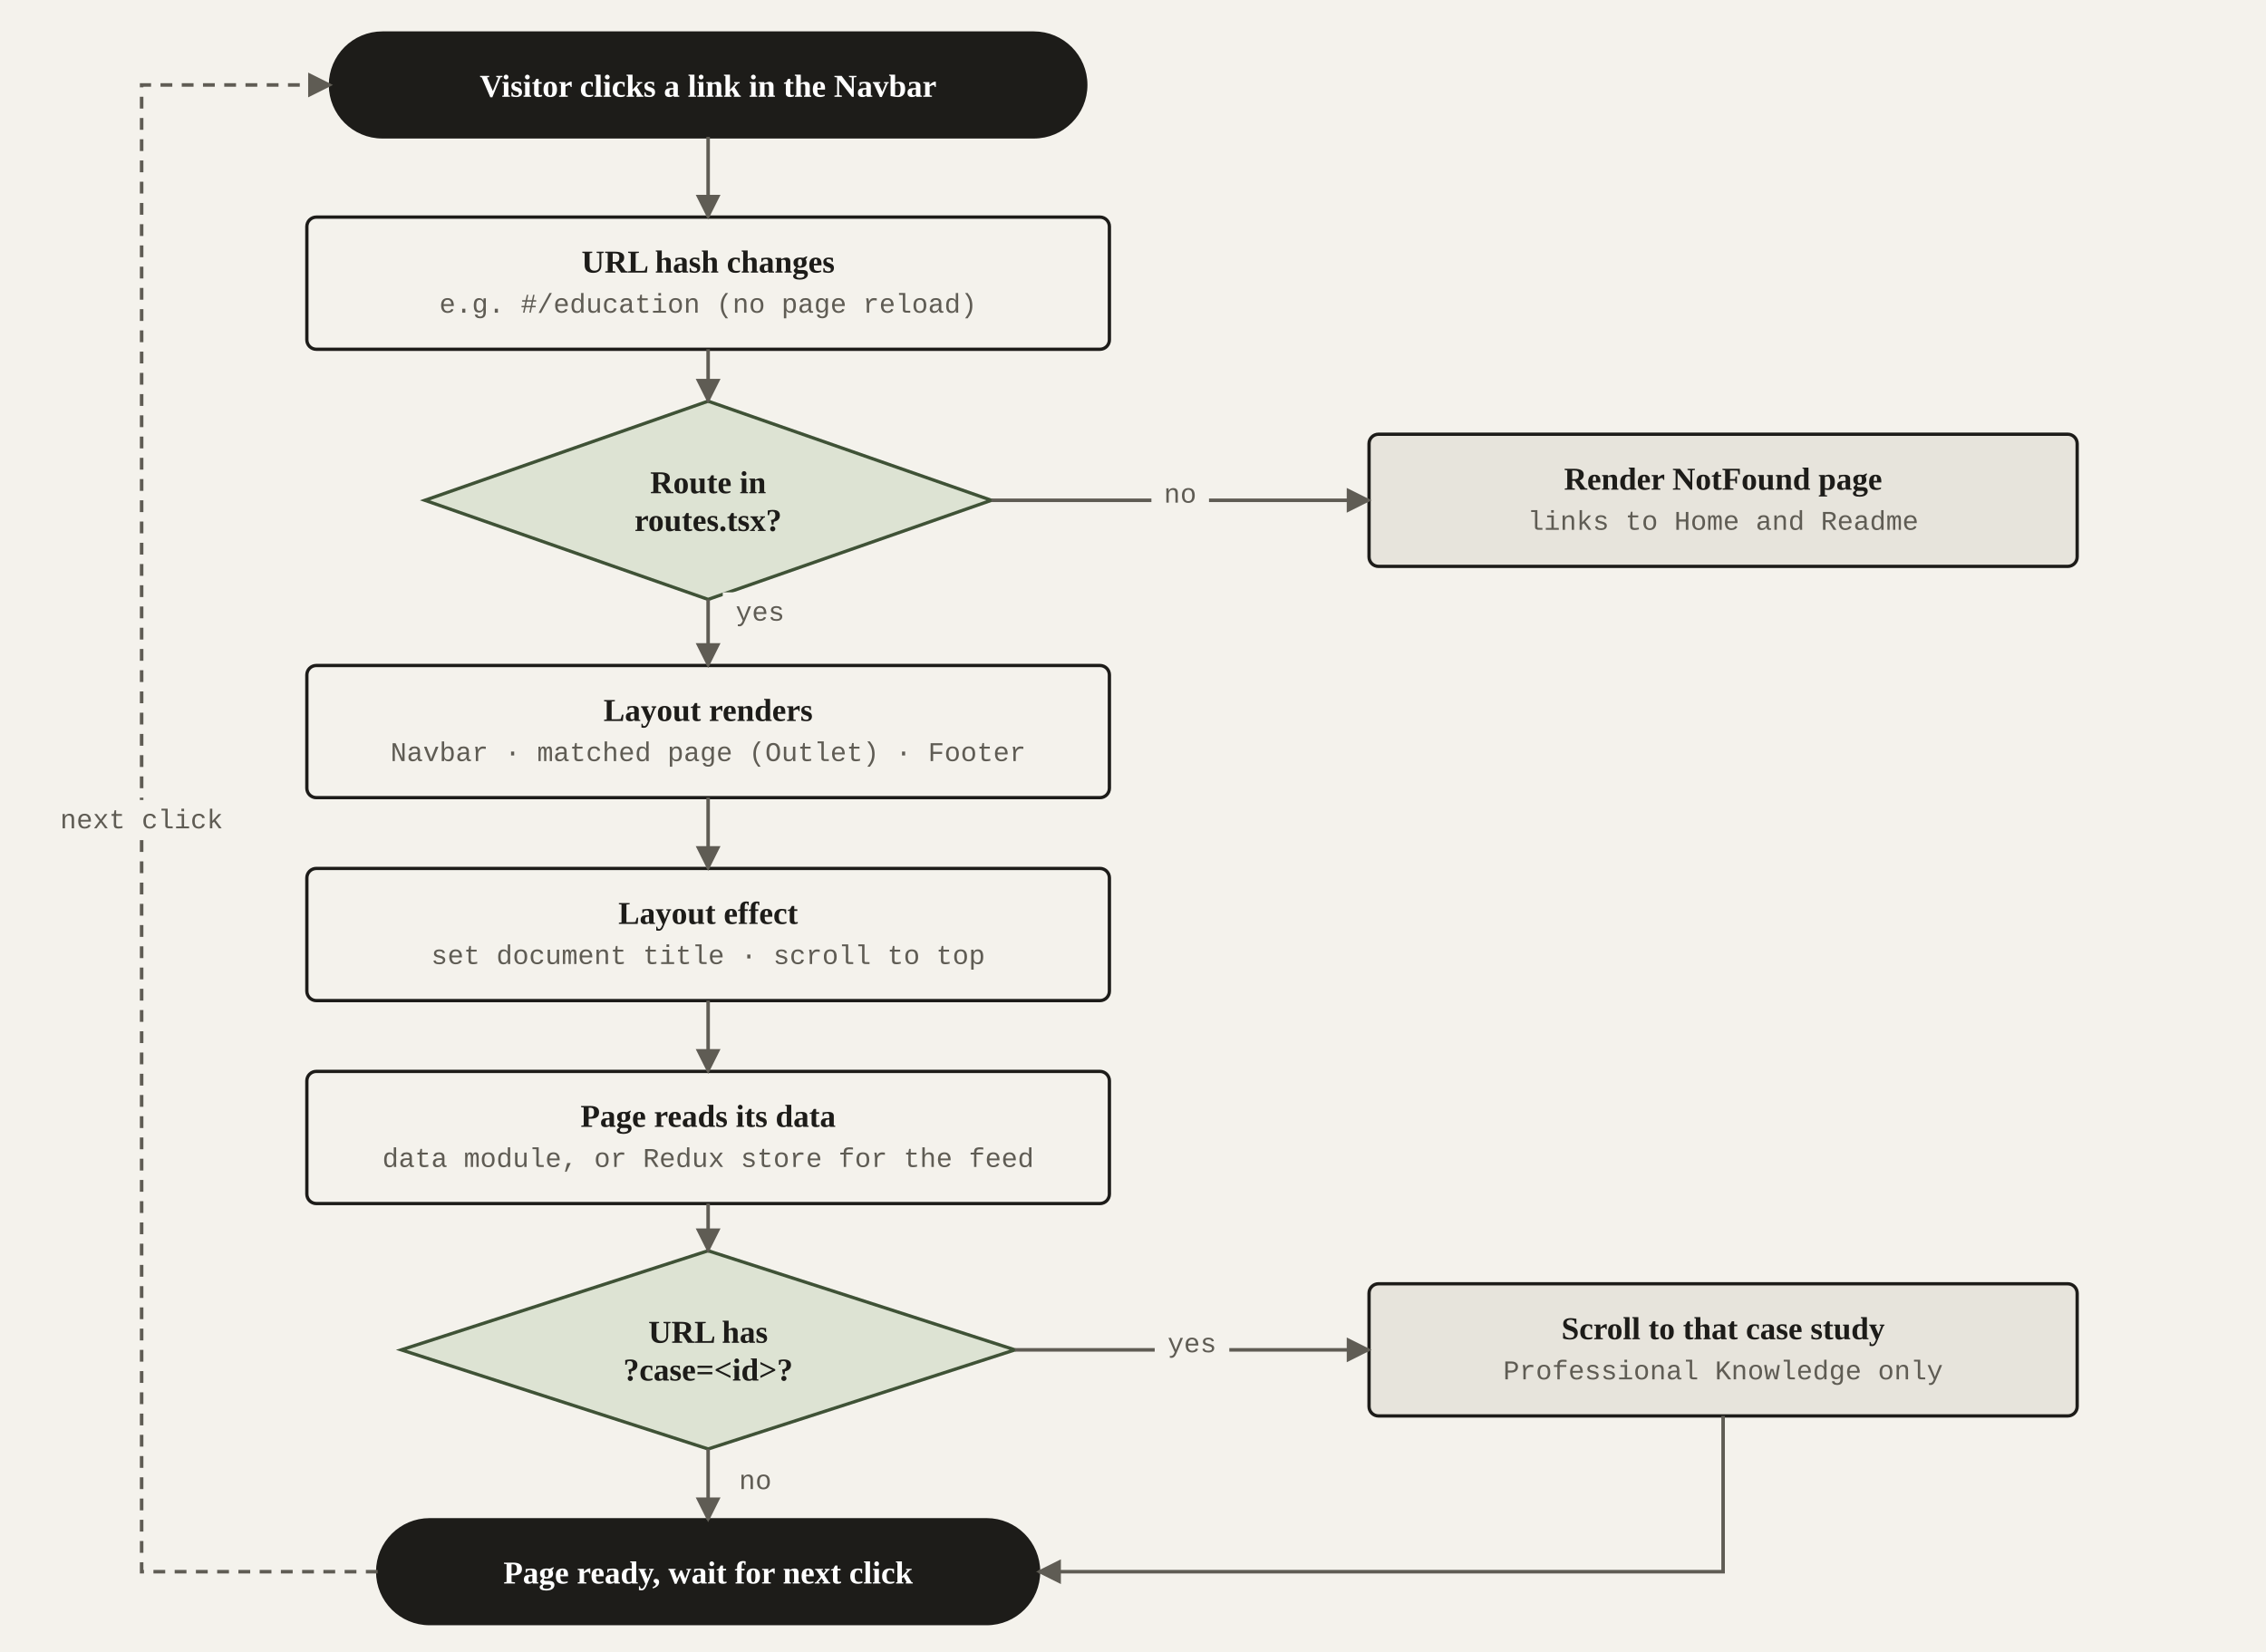
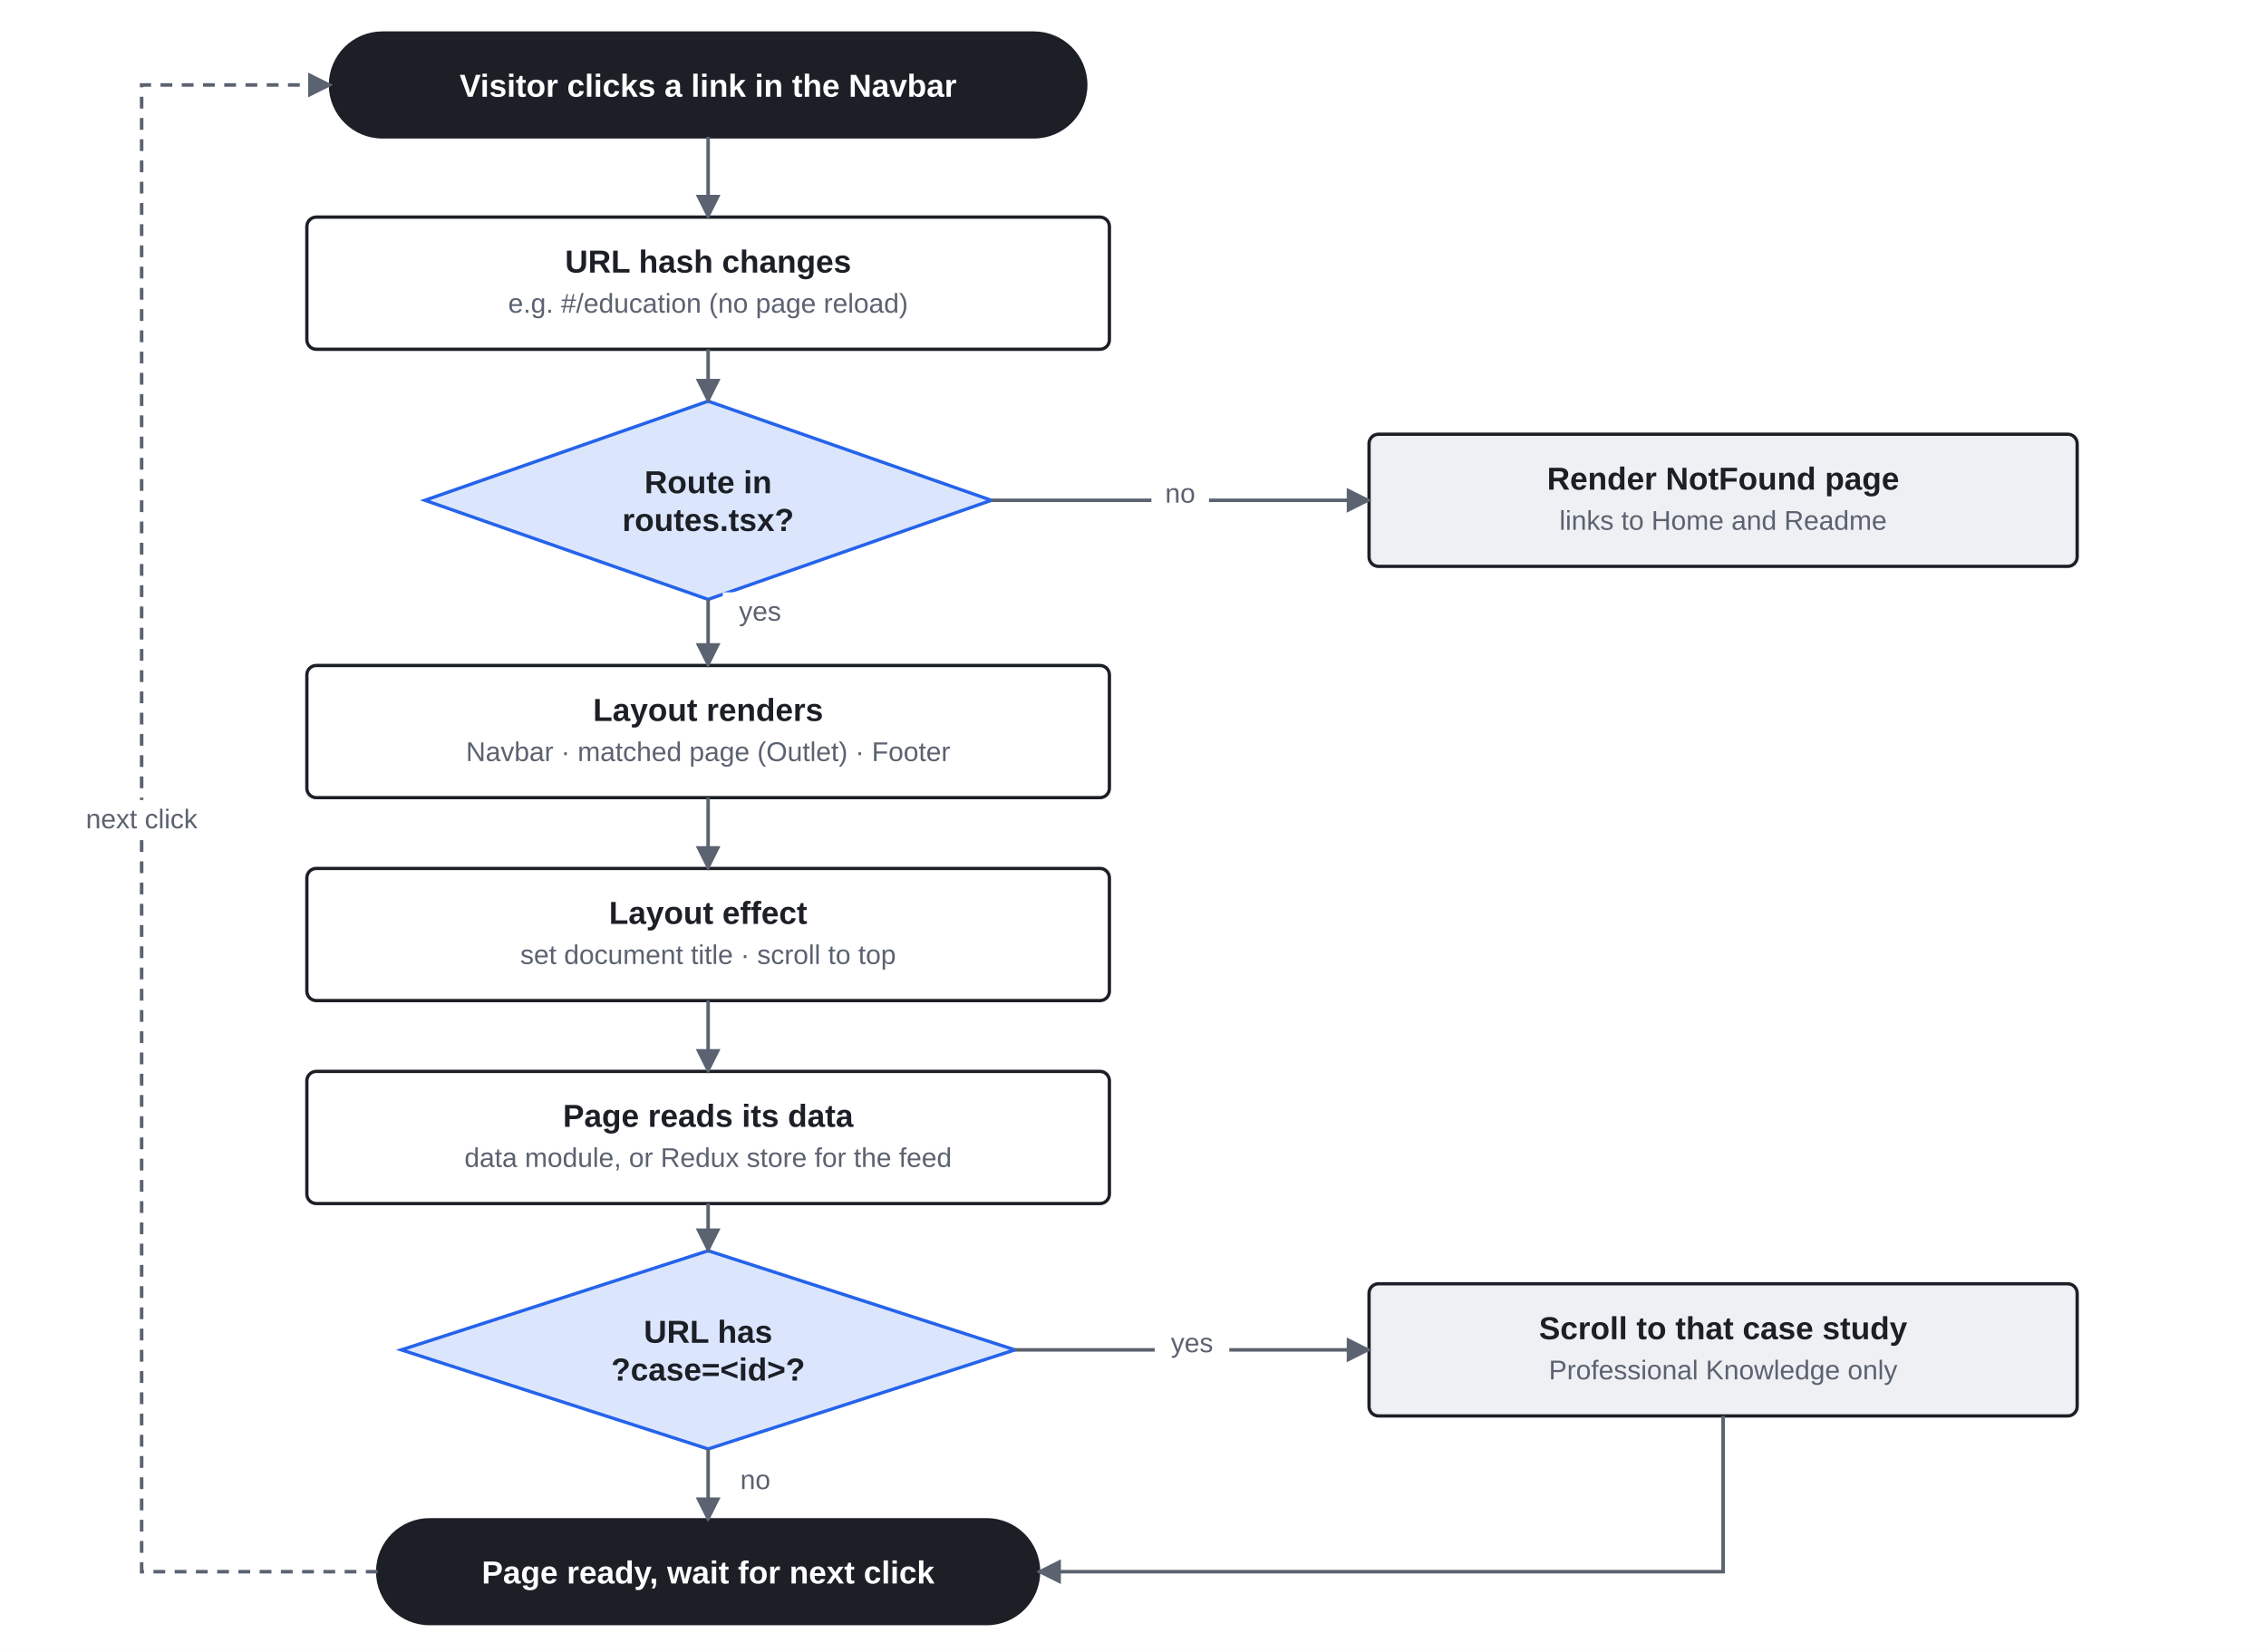
<svg xmlns="http://www.w3.org/2000/svg" viewBox="0 0 960 700" width="960" height="700" role="img">
-   <style>.dg-box{fill:#F4F2EC;stroke:#1D1C19;stroke-width:1.4}.dg-box.dg-fill-a{fill:#DDE3D3;stroke:#3F5236}.dg-box.dg-fill-t{fill:#E7E4DC}.dg-box.dg-fill-i{fill:#1D1C19}.dg-box.dg-dashed{stroke-dasharray:5 4;fill:#F2F0EA}.dg-text{fill:#1D1C19;font:500 13.5px Georgia,'Times New Roman',serif}.dg-strong{font-weight:700}.dg-small{fill:#5F5C54;font:400 11.5px 'Courier New',monospace}.dg-on-ink{fill:#fff}.dg-line{fill:none;stroke:#5F5C54;stroke-width:1.5}.dg-dash{stroke-dasharray:5 4}.dg-arrowhead{fill:#5F5C54}.dg-label-bg{fill:#F4F2EC}.dg-group{fill:none;stroke:#BEB9AD;stroke-width:1.5;stroke-dasharray:4 4}.dg-group-label{fill:#3F5236;font:700 11px 'Courier New',monospace;letter-spacing:.05em}.dg-icon{fill:#F4F2EC;stroke:#1D1C19;stroke-width:1.1}</style>
-   <rect width="100%" height="100%" fill="#F4F2EC" />
+   <style>.dg-box{fill:#FFFFFF;stroke:#1C1F26;stroke-width:1.4}.dg-box.dg-fill-a{fill:#DBE6FD;stroke:#2563EB}.dg-box.dg-fill-t{fill:#EEF0F4}.dg-box.dg-fill-i{fill:#1C1F26}.dg-box.dg-dashed{stroke-dasharray:5 4;fill:#F4F5F7}.dg-text{fill:#1C1F26;font:500 13.5px Calibri,Carlito,Arial,sans-serif}.dg-strong{font-weight:700}.dg-small{fill:#5B6270;font:400 11.5px Calibri,Carlito,Arial,sans-serif}.dg-on-ink{fill:#fff}.dg-line{fill:none;stroke:#5B6270;stroke-width:1.5}.dg-dash{stroke-dasharray:5 4}.dg-arrowhead{fill:#5B6270}.dg-label-bg{fill:#FFFFFF}.dg-group{fill:none;stroke:#C9CED8;stroke-width:1.5;stroke-dasharray:4 4}.dg-group-label{fill:#2563EB;font:700 11px Calibri,Carlito,Arial,sans-serif;letter-spacing:.05em}.dg-icon{fill:#FFFFFF;stroke:#1C1F26;stroke-width:1.1}</style>
+   <rect width="100%" height="100%" fill="#FFFFFF" />
  <defs>
    <marker id="ah-nav" viewBox="0 0 10 10" refX="9" refY="5" markerWidth="7" markerHeight="7" orient="auto-start-reverse">
      <path d="M0,0 L10,5 L0,10 z" class="dg-arrowhead" />
    </marker>
  </defs>
  <rect x="140.0" y="14.0" width="320" height="44" rx="22.0" class="dg-box dg-fill-i" />
  <text x="300" y="41" class="dg-text dg-on-ink dg-strong" text-anchor="middle">Visitor clicks a link in the Navbar</text>
  <rect x="130" y="92" width="340" height="56" rx="4" class="dg-box " />
  <text x="300.0" y="115.5" class="dg-text dg-strong" text-anchor="middle">URL hash changes</text>
  <text x="300.0" y="132.5" class="dg-small" text-anchor="middle">e.g. #/education (no page reload)</text>
  <polygon points="300,170.0 420.0,212 300,254.0 180.0,212" class="dg-box dg-fill-a" />
  <text x="300" y="209" class="dg-text dg-strong" text-anchor="middle">Route in</text>
  <text x="300" y="225" class="dg-text dg-strong" text-anchor="middle">routes.tsx?</text>
  <rect x="580" y="184" width="300" height="56" rx="4" class="dg-box dg-fill-t" />
  <text x="730.0" y="207.5" class="dg-text dg-strong" text-anchor="middle">Render NotFound page</text>
  <text x="730.0" y="224.5" class="dg-small" text-anchor="middle">links to Home and Readme</text>
  <rect x="130" y="282" width="340" height="56" rx="4" class="dg-box " />
  <text x="300.0" y="305.5" class="dg-text dg-strong" text-anchor="middle">Layout renders</text>
  <text x="300.0" y="322.5" class="dg-small" text-anchor="middle">Navbar · matched page (Outlet) · Footer</text>
  <rect x="130" y="368" width="340" height="56" rx="4" class="dg-box " />
  <text x="300.0" y="391.5" class="dg-text dg-strong" text-anchor="middle">Layout effect</text>
  <text x="300.0" y="408.5" class="dg-small" text-anchor="middle">set document title · scroll to top</text>
  <rect x="130" y="454" width="340" height="56" rx="4" class="dg-box " />
  <text x="300.0" y="477.5" class="dg-text dg-strong" text-anchor="middle">Page reads its data</text>
  <text x="300.0" y="494.5" class="dg-small" text-anchor="middle">data module, or Redux store for the feed</text>
  <polygon points="300,530.0 430.0,572 300,614.0 170.0,572" class="dg-box dg-fill-a" />
  <text x="300" y="569" class="dg-text dg-strong" text-anchor="middle">URL has</text>
  <text x="300" y="585" class="dg-text dg-strong" text-anchor="middle">?case=&lt;id&gt;?</text>
  <rect x="580" y="544" width="300" height="56" rx="4" class="dg-box dg-fill-t" />
  <text x="730.0" y="567.5" class="dg-text dg-strong" text-anchor="middle">Scroll to that case study</text>
  <text x="730.0" y="584.5" class="dg-small" text-anchor="middle">Professional Knowledge only</text>
  <rect x="160.0" y="644.0" width="280" height="44" rx="22.0" class="dg-box dg-fill-i" />
  <text x="300" y="671" class="dg-text dg-on-ink dg-strong" text-anchor="middle">Page ready, wait for next click</text>
  <polyline points="300,58.0 300.0,92" class="dg-line" marker-end="url(#ah-nav)" />
  <polyline points="300.0,148 300,170.0" class="dg-line" marker-end="url(#ah-nav)" />
  <polyline points="420.0,212 580,212.0" class="dg-line" marker-end="url(#ah-nav)" />
  <rect x="487.8" y="201.0" width="24.4" height="16" class="dg-label-bg" />
  <text x="500.0" y="213.0" class="dg-small" text-anchor="middle">no</text>
  <polyline points="300,254.0 300.0,282" class="dg-line" marker-end="url(#ah-nav)" />
  <rect x="306.2" y="251" width="31.6" height="16" class="dg-label-bg" />
  <text x="322" y="263" class="dg-small" text-anchor="middle">yes</text>
  <polyline points="300.0,338 300.0,368" class="dg-line" marker-end="url(#ah-nav)" />
  <polyline points="300.0,424 300.0,454" class="dg-line" marker-end="url(#ah-nav)" />
  <polyline points="300.0,510 300,530.0" class="dg-line" marker-end="url(#ah-nav)" />
  <polyline points="430.0,572 580,572.0" class="dg-line" marker-end="url(#ah-nav)" />
  <rect x="489.2" y="561.0" width="31.6" height="16" class="dg-label-bg" />
  <text x="505.0" y="573.0" class="dg-small" text-anchor="middle">yes</text>
  <polyline points="300,614.0 300,644.0" class="dg-line" marker-end="url(#ah-nav)" />
  <rect x="307.8" y="619" width="24.4" height="16" class="dg-label-bg" />
  <text x="320" y="631" class="dg-small" text-anchor="middle">no</text>
  <polyline points="730,600 730,666 440.0,666" class="dg-line" marker-end="url(#ah-nav)" />
  <polyline points="160.0,666 60,666 60,36 140.0,36" class="dg-line dg-dash" marker-end="url(#ah-nav)" />
  <rect x="19.0" y="339" width="82.0" height="16" class="dg-label-bg" />
  <text x="60" y="351" class="dg-small" text-anchor="middle">next click</text>
</svg>
